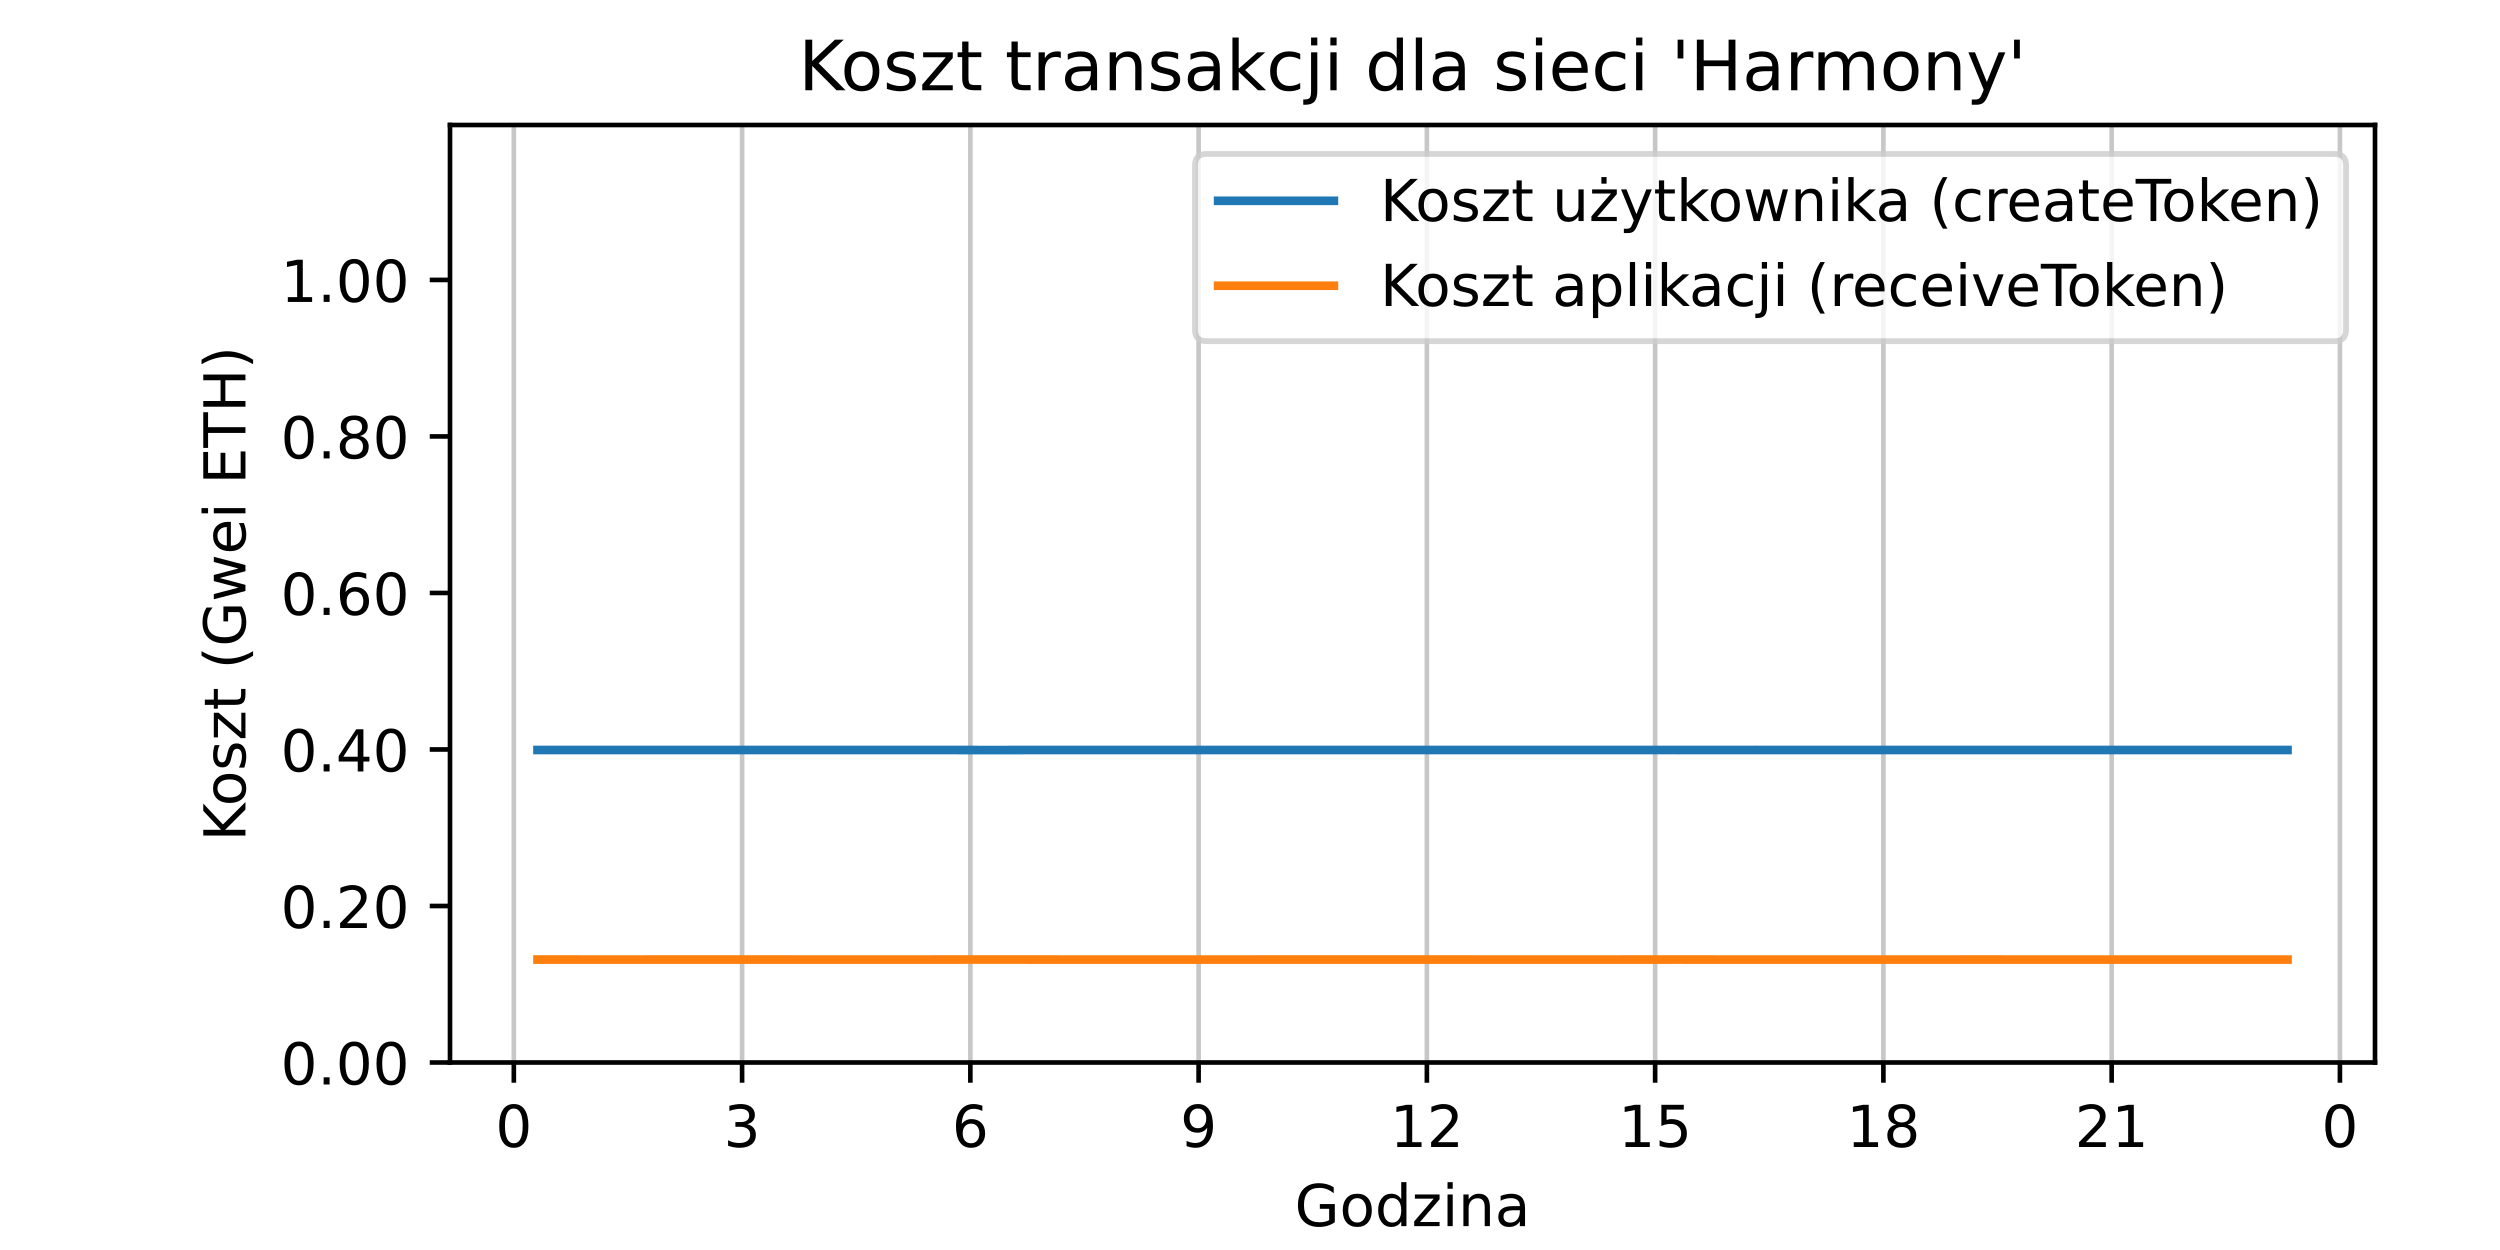
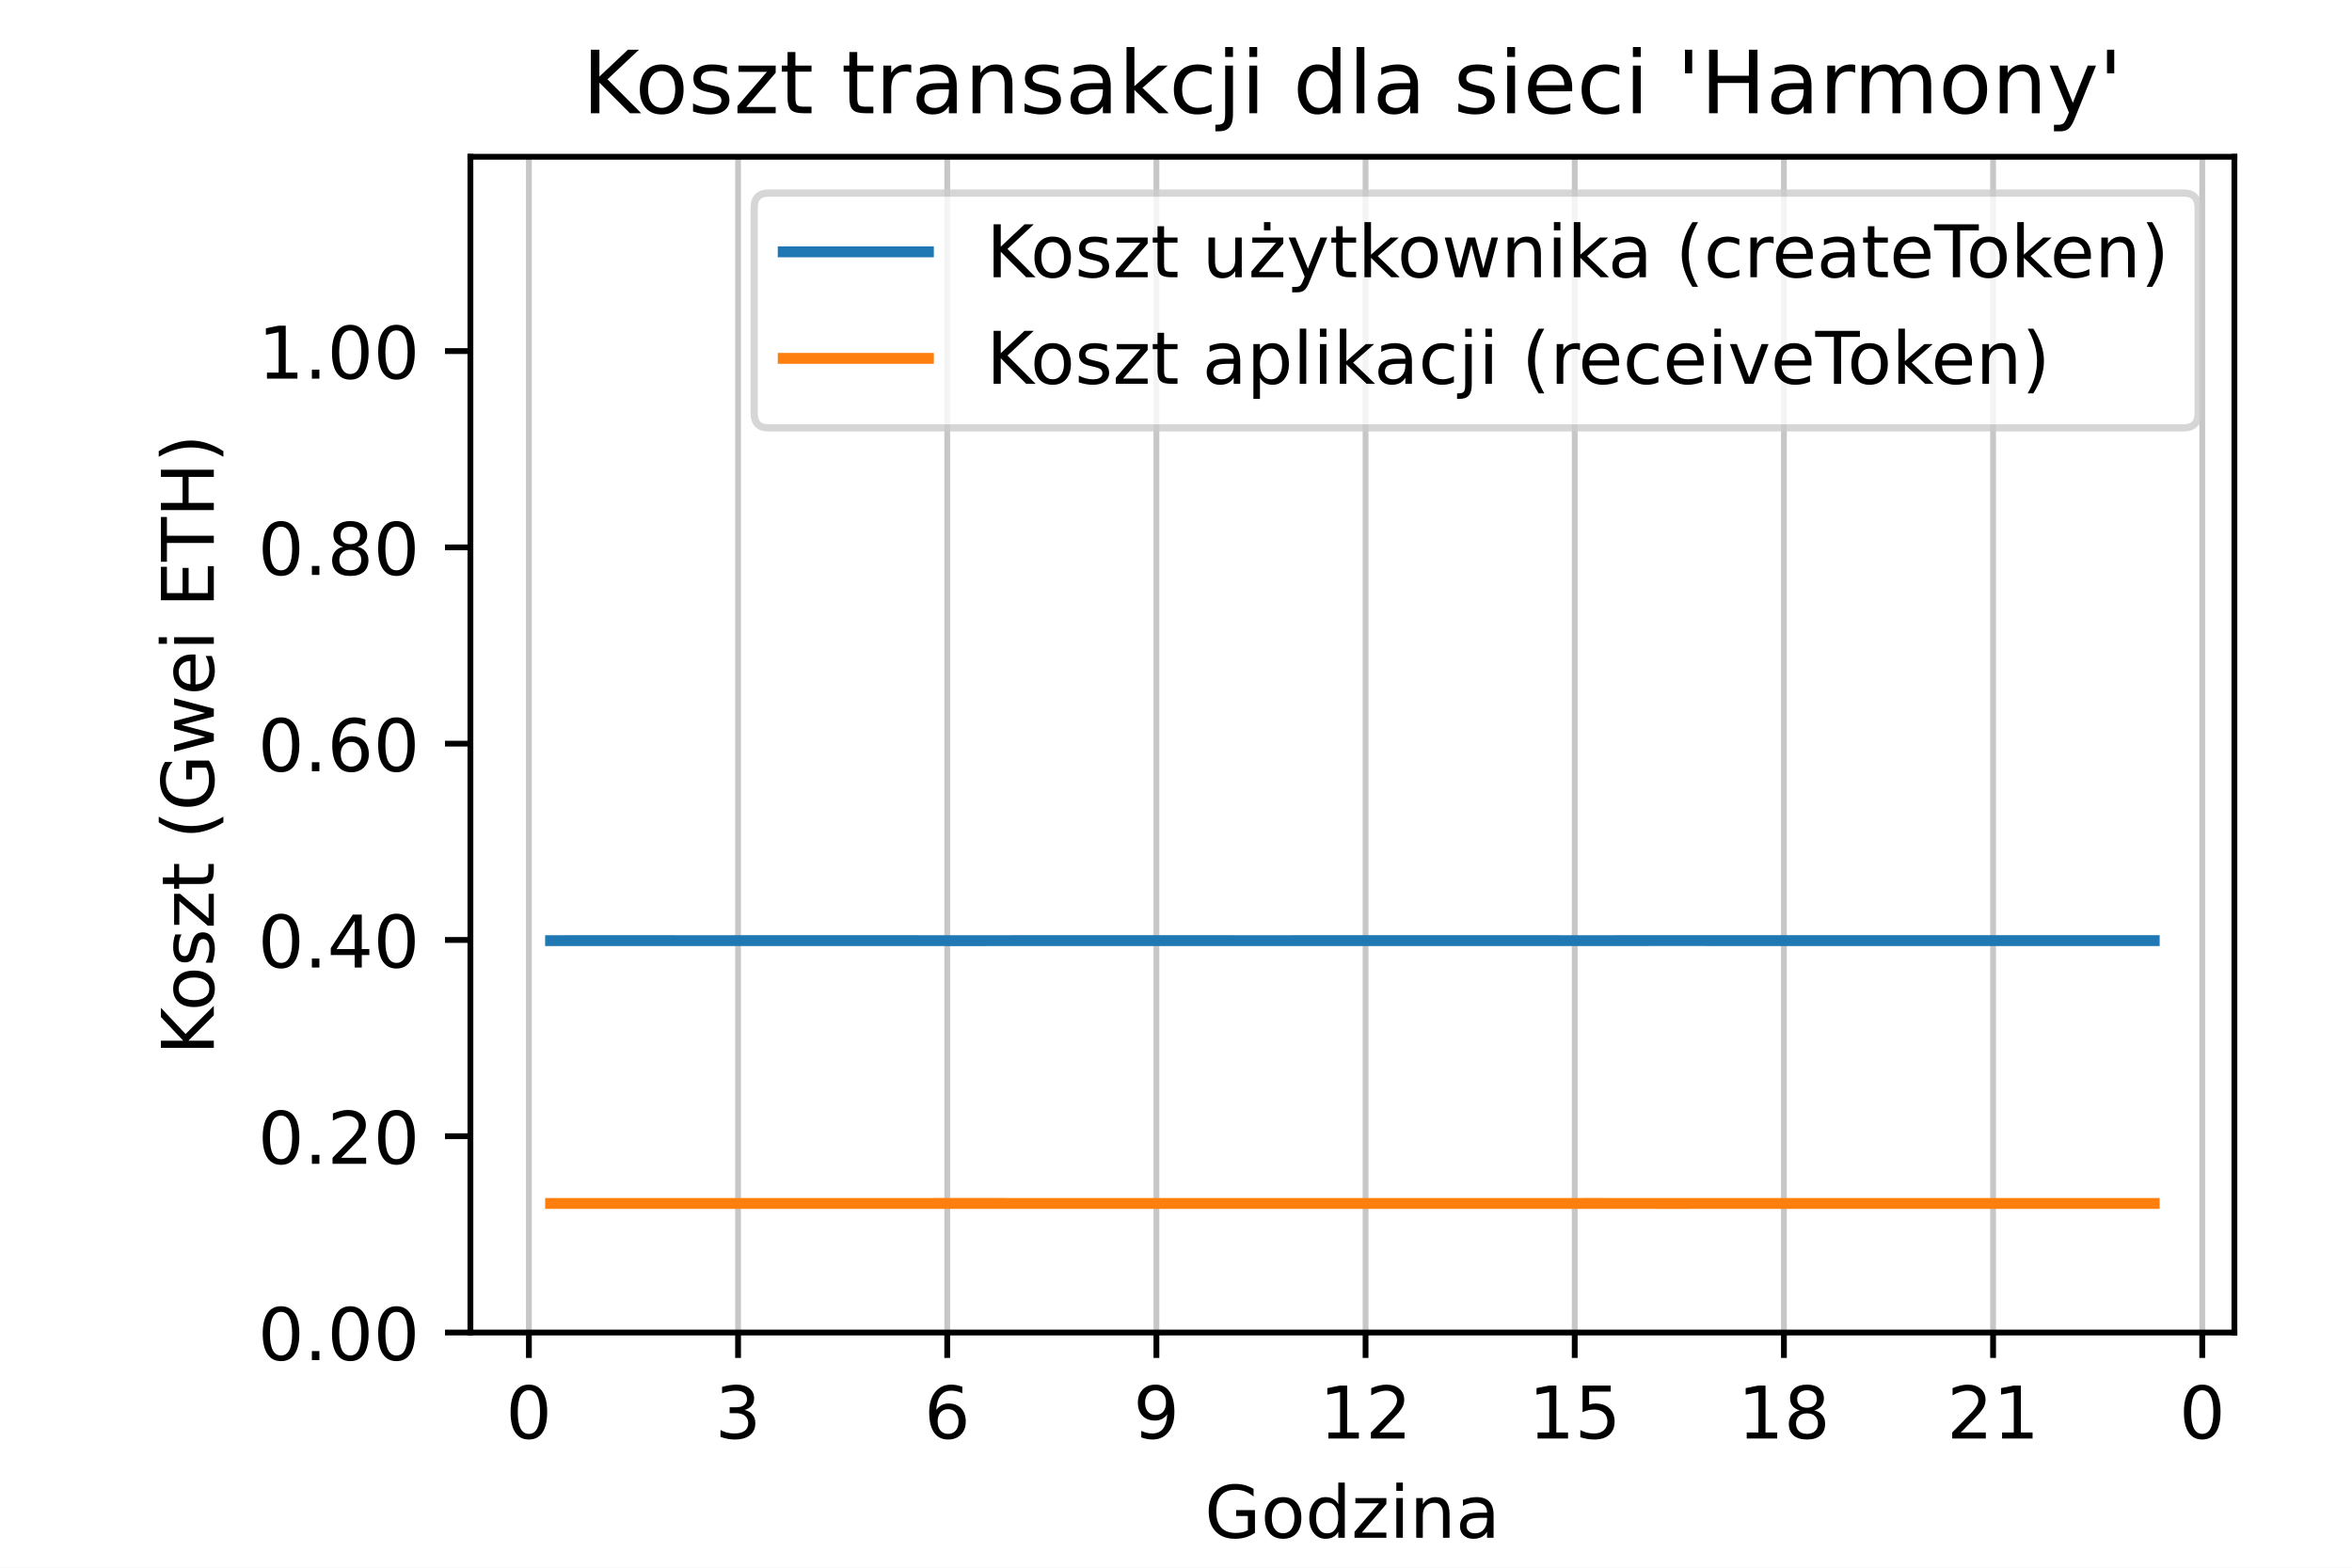
- <svg xmlns="http://www.w3.org/2000/svg" xmlns:xlink="http://www.w3.org/1999/xlink" width="432pt" height="216pt" viewBox="0 0 432 216" version="1.1">
+ <svg xmlns="http://www.w3.org/2000/svg" xmlns:xlink="http://www.w3.org/1999/xlink" width="324pt" height="216pt" viewBox="0 0 324 216" version="1.1">
  <defs>
    <style type="text/css">*{stroke-linejoin: round; stroke-linecap: butt}</style>
  </defs>
  <g id="figure_1">
    <g id="patch_1">
-       <path d="M 0 216  L 432 216  L 432 0  L 0 0  z " style="fill: #ffffff" />
+       <path d="M 0 216  L 324 216  L 324 0  L 0 0  z " style="fill: #ffffff" />
    </g>
    <g id="axes_1">
      <g id="patch_2">
-         <path d="M 77.76 183.6  L 410.4 183.6  L 410.4 21.6  L 77.76 21.6  z " style="fill: #ffffff" />
+         <path d="M 64.8 183.6  L 307.8 183.6  L 307.8 21.6  L 64.8 21.6  z " style="fill: #ffffff" />
      </g>
      <g id="matplotlib.axis_1">
        <g id="xtick_1">
          <g id="line2d_1">
-             <path d="M 88.79 183.6  L 88.79 21.6  " clip-path="url(#pf410d62189)" style="fill: none; stroke: #b0b0b0; stroke-opacity: 0.7; stroke-width: 0.8; stroke-linecap: square" />
+             <path d="M 72.857 183.6  L 72.857 21.6  " clip-path="url(#p1c83e2b9f2)" style="fill: none; stroke: #b0b0b0; stroke-opacity: 0.7; stroke-width: 0.8; stroke-linecap: square" />
          </g>
          <g id="line2d_2">
            <defs>
-               <path id="meee31f889f" d="M 0 0  L 0 3.5  " style="stroke: #000000; stroke-width: 0.8" />
-             </defs>
-             <g>
-               <use xlink:href="#meee31f889f" x="88.79" y="183.6" style="stroke: #000000; stroke-width: 0.8" />
+               <path id="m990d6adb78" d="M 0 0  L 0 3.5  " style="stroke: #000000; stroke-width: 0.8" />
+             </defs>
+             <g>
+               <use xlink:href="#m990d6adb78" x="72.857" y="183.6" style="stroke: #000000; stroke-width: 0.8" />
            </g>
          </g>
          <g id="text_1">
-             <g transform="translate(85.60832 198.1984)scale(0.1 -0.1)">
+             <g transform="translate(69.67606 198.1984)scale(0.1 -0.1)">
              <defs>
                <path id="DejaVuSans-30" d="M 2034 4250  Q 1547 4250 1301 3770  Q 1056 3291 1056 2328  Q 1056 1369 1301 889  Q 1547 409 2034 409  Q 2525 409 2770 889  Q 3016 1369 3016 2328  Q 3016 3291 2770 3770  Q 2525 4250 2034 4250  z M 2034 4750  Q 2819 4750 3233 4129  Q 3647 3509 3647 2328  Q 3647 1150 3233 529  Q 2819 -91 2034 -91  Q 1250 -91 836 529  Q 422 1150 422 2328  Q 422 3509 836 4129  Q 1250 4750 2034 4750  z " transform="scale(0.015625)" />
              </defs>
              <use xlink:href="#DejaVuSans-30" />
            </g>
          </g>
        </g>
        <g id="xtick_2">
          <g id="line2d_3">
-             <path d="M 128.233 183.6  L 128.233 21.6  " clip-path="url(#pf410d62189)" style="fill: none; stroke: #b0b0b0; stroke-opacity: 0.7; stroke-width: 0.8; stroke-linecap: square" />
+             <path d="M 101.672 183.6  L 101.672 21.6  " clip-path="url(#p1c83e2b9f2)" style="fill: none; stroke: #b0b0b0; stroke-opacity: 0.7; stroke-width: 0.8; stroke-linecap: square" />
          </g>
          <g id="line2d_4">
            <g>
-               <use xlink:href="#meee31f889f" x="128.233" y="183.6" style="stroke: #000000; stroke-width: 0.8" />
+               <use xlink:href="#m990d6adb78" x="101.672" y="183.6" style="stroke: #000000; stroke-width: 0.8" />
            </g>
          </g>
          <g id="text_2">
-             <g transform="translate(125.0518 198.1984)scale(0.1 -0.1)">
+             <g transform="translate(98.49029 198.1984)scale(0.1 -0.1)">
              <defs>
                <path id="DejaVuSans-33" d="M 2597 2516  Q 3050 2419 3304 2112  Q 3559 1806 3559 1356  Q 3559 666 3084 287  Q 2609 -91 1734 -91  Q 1441 -91 1130 -33  Q 819 25 488 141  L 488 750  Q 750 597 1062 519  Q 1375 441 1716 441  Q 2309 441 2620 675  Q 2931 909 2931 1356  Q 2931 1769 2642 2001  Q 2353 2234 1838 2234  L 1294 2234  L 1294 2753  L 1863 2753  Q 2328 2753 2575 2939  Q 2822 3125 2822 3475  Q 2822 3834 2567 4026  Q 2313 4219 1838 4219  Q 1578 4219 1281 4162  Q 984 4106 628 3988  L 628 4550  Q 988 4650 1302 4700  Q 1616 4750 1894 4750  Q 2613 4750 3031 4423  Q 3450 4097 3450 3541  Q 3450 3153 3228 2886  Q 3006 2619 2597 2516  z " transform="scale(0.015625)" />
              </defs>
              <use xlink:href="#DejaVuSans-33" />
            </g>
          </g>
        </g>
        <g id="xtick_3">
          <g id="line2d_5">
-             <path d="M 167.677 183.6  L 167.677 21.6  " clip-path="url(#pf410d62189)" style="fill: none; stroke: #b0b0b0; stroke-opacity: 0.7; stroke-width: 0.8; stroke-linecap: square" />
+             <path d="M 130.486 183.6  L 130.486 21.6  " clip-path="url(#p1c83e2b9f2)" style="fill: none; stroke: #b0b0b0; stroke-opacity: 0.7; stroke-width: 0.8; stroke-linecap: square" />
          </g>
          <g id="line2d_6">
            <g>
-               <use xlink:href="#meee31f889f" x="167.677" y="183.6" style="stroke: #000000; stroke-width: 0.8" />
+               <use xlink:href="#m990d6adb78" x="130.486" y="183.6" style="stroke: #000000; stroke-width: 0.8" />
            </g>
          </g>
          <g id="text_3">
-             <g transform="translate(164.4953 198.1984)scale(0.1 -0.1)">
+             <g transform="translate(127.3045 198.1984)scale(0.1 -0.1)">
              <defs>
                <path id="DejaVuSans-36" d="M 2113 2584  Q 1688 2584 1439 2293  Q 1191 2003 1191 1497  Q 1191 994 1439 701  Q 1688 409 2113 409  Q 2538 409 2786 701  Q 3034 994 3034 1497  Q 3034 2003 2786 2293  Q 2538 2584 2113 2584  z M 3366 4563  L 3366 3988  Q 3128 4100 2886 4159  Q 2644 4219 2406 4219  Q 1781 4219 1451 3797  Q 1122 3375 1075 2522  Q 1259 2794 1537 2939  Q 1816 3084 2150 3084  Q 2853 3084 3261 2657  Q 3669 2231 3669 1497  Q 3669 778 3244 343  Q 2819 -91 2113 -91  Q 1303 -91 875 529  Q 447 1150 447 2328  Q 447 3434 972 4092  Q 1497 4750 2381 4750  Q 2619 4750 2861 4703  Q 3103 4656 3366 4563  z " transform="scale(0.015625)" />
              </defs>
              <use xlink:href="#DejaVuSans-36" />
            </g>
          </g>
        </g>
        <g id="xtick_4">
          <g id="line2d_7">
-             <path d="M 207.12 183.6  L 207.12 21.6  " clip-path="url(#pf410d62189)" style="fill: none; stroke: #b0b0b0; stroke-opacity: 0.7; stroke-width: 0.8; stroke-linecap: square" />
+             <path d="M 159.3 183.6  L 159.3 21.6  " clip-path="url(#p1c83e2b9f2)" style="fill: none; stroke: #b0b0b0; stroke-opacity: 0.7; stroke-width: 0.8; stroke-linecap: square" />
          </g>
          <g id="line2d_8">
            <g>
-               <use xlink:href="#meee31f889f" x="207.12" y="183.6" style="stroke: #000000; stroke-width: 0.8" />
+               <use xlink:href="#m990d6adb78" x="159.3" y="183.6" style="stroke: #000000; stroke-width: 0.8" />
            </g>
          </g>
          <g id="text_4">
-             <g transform="translate(203.9387 198.1984)scale(0.1 -0.1)">
+             <g transform="translate(156.1188 198.1984)scale(0.1 -0.1)">
              <defs>
                <path id="DejaVuSans-39" d="M 703 97  L 703 672  Q 941 559 1184 500  Q 1428 441 1663 441  Q 2288 441 2617 861  Q 2947 1281 2994 2138  Q 2813 1869 2534 1725  Q 2256 1581 1919 1581  Q 1219 1581 811 2004  Q 403 2428 403 3163  Q 403 3881 828 4315  Q 1253 4750 1959 4750  Q 2769 4750 3195 4129  Q 3622 3509 3622 2328  Q 3622 1225 3098 567  Q 2575 -91 1691 -91  Q 1453 -91 1209 -44  Q 966 3 703 97  z M 1959 2075  Q 2384 2075 2632 2365  Q 2881 2656 2881 3163  Q 2881 3666 2632 3958  Q 2384 4250 1959 4250  Q 1534 4250 1286 3958  Q 1038 3666 1038 3163  Q 1038 2656 1286 2365  Q 1534 2075 1959 2075  z " transform="scale(0.015625)" />
              </defs>
              <use xlink:href="#DejaVuSans-39" />
            </g>
          </g>
        </g>
        <g id="xtick_5">
          <g id="line2d_9">
-             <path d="M 246.563 183.6  L 246.563 21.6  " clip-path="url(#pf410d62189)" style="fill: none; stroke: #b0b0b0; stroke-opacity: 0.7; stroke-width: 0.8; stroke-linecap: square" />
+             <path d="M 188.114 183.6  L 188.114 21.6  " clip-path="url(#p1c83e2b9f2)" style="fill: none; stroke: #b0b0b0; stroke-opacity: 0.7; stroke-width: 0.8; stroke-linecap: square" />
          </g>
          <g id="line2d_10">
            <g>
-               <use xlink:href="#meee31f889f" x="246.563" y="183.6" style="stroke: #000000; stroke-width: 0.8" />
+               <use xlink:href="#m990d6adb78" x="188.114" y="183.6" style="stroke: #000000; stroke-width: 0.8" />
            </g>
          </g>
          <g id="text_5">
-             <g transform="translate(240.201 198.1984)scale(0.1 -0.1)">
+             <g transform="translate(181.7517 198.1984)scale(0.1 -0.1)">
              <defs>
                <path id="DejaVuSans-31" d="M 794 531  L 1825 531  L 1825 4091  L 703 3866  L 703 4441  L 1819 4666  L 2450 4666  L 2450 531  L 3481 531  L 3481 0  L 794 0  L 794 531  z " transform="scale(0.015625)" />
                <path id="DejaVuSans-32" d="M 1228 531  L 3431 531  L 3431 0  L 469 0  L 469 531  Q 828 903 1448 1529  Q 2069 2156 2228 2338  Q 2531 2678 2651 2914  Q 2772 3150 2772 3378  Q 2772 3750 2511 3984  Q 2250 4219 1831 4219  Q 1534 4219 1204 4116  Q 875 4013 500 3803  L 500 4441  Q 881 4594 1212 4672  Q 1544 4750 1819 4750  Q 2544 4750 2975 4387  Q 3406 4025 3406 3419  Q 3406 3131 3298 2873  Q 3191 2616 2906 2266  Q 2828 2175 2409 1742  Q 1991 1309 1228 531  z " transform="scale(0.015625)" />
              </defs>
              <use xlink:href="#DejaVuSans-31" />
              <use xlink:href="#DejaVuSans-32" x="63.623" />
            </g>
          </g>
        </g>
        <g id="xtick_6">
          <g id="line2d_11">
-             <path d="M 286.007 183.6  L 286.007 21.6  " clip-path="url(#pf410d62189)" style="fill: none; stroke: #b0b0b0; stroke-opacity: 0.7; stroke-width: 0.8; stroke-linecap: square" />
+             <path d="M 216.928 183.6  L 216.928 21.6  " clip-path="url(#p1c83e2b9f2)" style="fill: none; stroke: #b0b0b0; stroke-opacity: 0.7; stroke-width: 0.8; stroke-linecap: square" />
          </g>
          <g id="line2d_12">
            <g>
-               <use xlink:href="#meee31f889f" x="286.007" y="183.6" style="stroke: #000000; stroke-width: 0.8" />
+               <use xlink:href="#m990d6adb78" x="216.928" y="183.6" style="stroke: #000000; stroke-width: 0.8" />
            </g>
          </g>
          <g id="text_6">
-             <g transform="translate(279.6445 198.1984)scale(0.1 -0.1)">
+             <g transform="translate(210.566 198.1984)scale(0.1 -0.1)">
              <defs>
                <path id="DejaVuSans-35" d="M 691 4666  L 3169 4666  L 3169 4134  L 1269 4134  L 1269 2991  Q 1406 3038 1543 3061  Q 1681 3084 1819 3084  Q 2600 3084 3056 2656  Q 3513 2228 3513 1497  Q 3513 744 3044 326  Q 2575 -91 1722 -91  Q 1428 -91 1123 -41  Q 819 9 494 109  L 494 744  Q 775 591 1075 516  Q 1375 441 1709 441  Q 2250 441 2565 725  Q 2881 1009 2881 1497  Q 2881 1984 2565 2268  Q 2250 2553 1709 2553  Q 1456 2553 1204 2497  Q 953 2441 691 2322  L 691 4666  z " transform="scale(0.015625)" />
              </defs>
              <use xlink:href="#DejaVuSans-31" />
              <use xlink:href="#DejaVuSans-35" x="63.623" />
            </g>
          </g>
        </g>
        <g id="xtick_7">
          <g id="line2d_13">
-             <path d="M 325.45 183.6  L 325.45 21.6  " clip-path="url(#pf410d62189)" style="fill: none; stroke: #b0b0b0; stroke-opacity: 0.7; stroke-width: 0.8; stroke-linecap: square" />
+             <path d="M 245.743 183.6  L 245.743 21.6  " clip-path="url(#p1c83e2b9f2)" style="fill: none; stroke: #b0b0b0; stroke-opacity: 0.7; stroke-width: 0.8; stroke-linecap: square" />
          </g>
          <g id="line2d_14">
            <g>
-               <use xlink:href="#meee31f889f" x="325.45" y="183.6" style="stroke: #000000; stroke-width: 0.8" />
+               <use xlink:href="#m990d6adb78" x="245.743" y="183.6" style="stroke: #000000; stroke-width: 0.8" />
            </g>
          </g>
          <g id="text_7">
-             <g transform="translate(319.0879 198.1984)scale(0.1 -0.1)">
+             <g transform="translate(239.3802 198.1984)scale(0.1 -0.1)">
              <defs>
                <path id="DejaVuSans-38" d="M 2034 2216  Q 1584 2216 1326 1975  Q 1069 1734 1069 1313  Q 1069 891 1326 650  Q 1584 409 2034 409  Q 2484 409 2743 651  Q 3003 894 3003 1313  Q 3003 1734 2745 1975  Q 2488 2216 2034 2216  z M 1403 2484  Q 997 2584 770 2862  Q 544 3141 544 3541  Q 544 4100 942 4425  Q 1341 4750 2034 4750  Q 2731 4750 3128 4425  Q 3525 4100 3525 3541  Q 3525 3141 3298 2862  Q 3072 2584 2669 2484  Q 3125 2378 3379 2068  Q 3634 1759 3634 1313  Q 3634 634 3220 271  Q 2806 -91 2034 -91  Q 1263 -91 848 271  Q 434 634 434 1313  Q 434 1759 690 2068  Q 947 2378 1403 2484  z M 1172 3481  Q 1172 3119 1398 2916  Q 1625 2713 2034 2713  Q 2441 2713 2670 2916  Q 2900 3119 2900 3481  Q 2900 3844 2670 4047  Q 2441 4250 2034 4250  Q 1625 4250 1398 4047  Q 1172 3844 1172 3481  z " transform="scale(0.015625)" />
              </defs>
              <use xlink:href="#DejaVuSans-31" />
              <use xlink:href="#DejaVuSans-38" x="63.623" />
            </g>
          </g>
        </g>
        <g id="xtick_8">
          <g id="line2d_15">
-             <path d="M 364.894 183.6  L 364.894 21.6  " clip-path="url(#pf410d62189)" style="fill: none; stroke: #b0b0b0; stroke-opacity: 0.7; stroke-width: 0.8; stroke-linecap: square" />
+             <path d="M 274.557 183.6  L 274.557 21.6  " clip-path="url(#p1c83e2b9f2)" style="fill: none; stroke: #b0b0b0; stroke-opacity: 0.7; stroke-width: 0.8; stroke-linecap: square" />
          </g>
          <g id="line2d_16">
            <g>
-               <use xlink:href="#meee31f889f" x="364.894" y="183.6" style="stroke: #000000; stroke-width: 0.8" />
+               <use xlink:href="#m990d6adb78" x="274.557" y="183.6" style="stroke: #000000; stroke-width: 0.8" />
            </g>
          </g>
          <g id="text_8">
-             <g transform="translate(358.5314 198.1984)scale(0.1 -0.1)">
+             <g transform="translate(268.1944 198.1984)scale(0.1 -0.1)">
              <use xlink:href="#DejaVuSans-32" />
              <use xlink:href="#DejaVuSans-31" x="63.623" />
            </g>
          </g>
        </g>
        <g id="xtick_9">
          <g id="line2d_17">
-             <path d="M 404.337 183.6  L 404.337 21.6  " clip-path="url(#pf410d62189)" style="fill: none; stroke: #b0b0b0; stroke-opacity: 0.7; stroke-width: 0.8; stroke-linecap: square" />
+             <path d="M 303.371 183.6  L 303.371 21.6  " clip-path="url(#p1c83e2b9f2)" style="fill: none; stroke: #b0b0b0; stroke-opacity: 0.7; stroke-width: 0.8; stroke-linecap: square" />
          </g>
          <g id="line2d_18">
            <g>
-               <use xlink:href="#meee31f889f" x="404.337" y="183.6" style="stroke: #000000; stroke-width: 0.8" />
+               <use xlink:href="#m990d6adb78" x="303.371" y="183.6" style="stroke: #000000; stroke-width: 0.8" />
            </g>
          </g>
          <g id="text_9">
-             <g transform="translate(401.1561 198.1984)scale(0.1 -0.1)">
+             <g transform="translate(300.1899 198.1984)scale(0.1 -0.1)">
              <use xlink:href="#DejaVuSans-30" />
            </g>
          </g>
        </g>
        <g id="text_10">
-           <g transform="translate(223.7261 211.8766)scale(0.1 -0.1)">
+           <g transform="translate(165.9461 211.8766)scale(0.1 -0.1)">
            <defs>
              <path id="DejaVuSans-47" d="M 3809 666  L 3809 1919  L 2778 1919  L 2778 2438  L 4434 2438  L 4434 434  Q 4069 175 3628 42  Q 3188 -91 2688 -91  Q 1594 -91 976 548  Q 359 1188 359 2328  Q 359 3472 976 4111  Q 1594 4750 2688 4750  Q 3144 4750 3555 4637  Q 3966 4525 4313 4306  L 4313 3634  Q 3963 3931 3569 4081  Q 3175 4231 2741 4231  Q 1884 4231 1454 3753  Q 1025 3275 1025 2328  Q 1025 1384 1454 906  Q 1884 428 2741 428  Q 3075 428 3337 486  Q 3600 544 3809 666  z " transform="scale(0.015625)" />
              <path id="DejaVuSans-6f" d="M 1959 3097  Q 1497 3097 1228 2736  Q 959 2375 959 1747  Q 959 1119 1226 758  Q 1494 397 1959 397  Q 2419 397 2687 759  Q 2956 1122 2956 1747  Q 2956 2369 2687 2733  Q 2419 3097 1959 3097  z M 1959 3584  Q 2709 3584 3137 3096  Q 3566 2609 3566 1747  Q 3566 888 3137 398  Q 2709 -91 1959 -91  Q 1206 -91 779 398  Q 353 888 353 1747  Q 353 2609 779 3096  Q 1206 3584 1959 3584  z " transform="scale(0.015625)" />
              <path id="DejaVuSans-64" d="M 2906 2969  L 2906 4863  L 3481 4863  L 3481 0  L 2906 0  L 2906 525  Q 2725 213 2448 61  Q 2172 -91 1784 -91  Q 1150 -91 751 415  Q 353 922 353 1747  Q 353 2572 751 3078  Q 1150 3584 1784 3584  Q 2172 3584 2448 3432  Q 2725 3281 2906 2969  z M 947 1747  Q 947 1113 1208 752  Q 1469 391 1925 391  Q 2381 391 2643 752  Q 2906 1113 2906 1747  Q 2906 2381 2643 2742  Q 2381 3103 1925 3103  Q 1469 3103 1208 2742  Q 947 2381 947 1747  z " transform="scale(0.015625)" />
              <path id="DejaVuSans-7a" d="M 353 3500  L 3084 3500  L 3084 2975  L 922 459  L 3084 459  L 3084 0  L 275 0  L 275 525  L 2438 3041  L 353 3041  L 353 3500  z " transform="scale(0.015625)" />
              <path id="DejaVuSans-69" d="M 603 3500  L 1178 3500  L 1178 0  L 603 0  L 603 3500  z M 603 4863  L 1178 4863  L 1178 4134  L 603 4134  L 603 4863  z " transform="scale(0.015625)" />
              <path id="DejaVuSans-6e" d="M 3513 2113  L 3513 0  L 2938 0  L 2938 2094  Q 2938 2591 2744 2837  Q 2550 3084 2163 3084  Q 1697 3084 1428 2787  Q 1159 2491 1159 1978  L 1159 0  L 581 0  L 581 3500  L 1159 3500  L 1159 2956  Q 1366 3272 1645 3428  Q 1925 3584 2291 3584  Q 2894 3584 3203 3211  Q 3513 2838 3513 2113  z " transform="scale(0.015625)" />
              <path id="DejaVuSans-61" d="M 2194 1759  Q 1497 1759 1228 1600  Q 959 1441 959 1056  Q 959 750 1161 570  Q 1363 391 1709 391  Q 2188 391 2477 730  Q 2766 1069 2766 1631  L 2766 1759  L 2194 1759  z M 3341 1997  L 3341 0  L 2766 0  L 2766 531  Q 2569 213 2275 61  Q 1981 -91 1556 -91  Q 1019 -91 701 211  Q 384 513 384 1019  Q 384 1609 779 1909  Q 1175 2209 1959 2209  L 2766 2209  L 2766 2266  Q 2766 2663 2505 2880  Q 2244 3097 1772 3097  Q 1472 3097 1187 3025  Q 903 2953 641 2809  L 641 3341  Q 956 3463 1253 3523  Q 1550 3584 1831 3584  Q 2591 3584 2966 3190  Q 3341 2797 3341 1997  z " transform="scale(0.015625)" />
            </defs>
            <use xlink:href="#DejaVuSans-47" />
            <use xlink:href="#DejaVuSans-6f" x="77.49" />
            <use xlink:href="#DejaVuSans-64" x="138.672" />
            <use xlink:href="#DejaVuSans-7a" x="202.148" />
            <use xlink:href="#DejaVuSans-69" x="254.639" />
            <use xlink:href="#DejaVuSans-6e" x="282.422" />
            <use xlink:href="#DejaVuSans-61" x="345.801" />
          </g>
        </g>
      </g>
      <g id="matplotlib.axis_2">
        <g id="ytick_1">
          <g id="line2d_19">
            <defs>
-               <path id="me5f33f7301" d="M 0 0  L -3.5 0  " style="stroke: #000000; stroke-width: 0.8" />
-             </defs>
-             <g>
-               <use xlink:href="#me5f33f7301" x="77.76" y="183.6" style="stroke: #000000; stroke-width: 0.8" />
+               <path id="m5b95fe7ffd" d="M 0 0  L -3.5 0  " style="stroke: #000000; stroke-width: 0.8" />
+             </defs>
+             <g>
+               <use xlink:href="#m5b95fe7ffd" x="64.8" y="183.6" style="stroke: #000000; stroke-width: 0.8" />
            </g>
          </g>
          <g id="text_11">
-             <g transform="translate(48.49437 187.3992)scale(0.1 -0.1)">
+             <g transform="translate(35.53437 187.3992)scale(0.1 -0.1)">
              <defs>
                <path id="DejaVuSans-2e" d="M 684 794  L 1344 794  L 1344 0  L 684 0  L 684 794  z " transform="scale(0.015625)" />
              </defs>
              <use xlink:href="#DejaVuSans-30" />
              <use xlink:href="#DejaVuSans-2e" x="63.623" />
              <use xlink:href="#DejaVuSans-30" x="95.41" />
              <use xlink:href="#DejaVuSans-30" x="159.033" />
            </g>
          </g>
        </g>
        <g id="ytick_2">
          <g id="line2d_20">
            <g>
-               <use xlink:href="#me5f33f7301" x="77.76" y="156.554" style="stroke: #000000; stroke-width: 0.8" />
+               <use xlink:href="#m5b95fe7ffd" x="64.8" y="156.554" style="stroke: #000000; stroke-width: 0.8" />
            </g>
          </g>
          <g id="text_12">
-             <g transform="translate(48.49437 160.3534)scale(0.1 -0.1)">
+             <g transform="translate(35.53437 160.3534)scale(0.1 -0.1)">
              <use xlink:href="#DejaVuSans-30" />
              <use xlink:href="#DejaVuSans-2e" x="63.623" />
              <use xlink:href="#DejaVuSans-32" x="95.41" />
              <use xlink:href="#DejaVuSans-30" x="159.033" />
            </g>
          </g>
        </g>
        <g id="ytick_3">
          <g id="line2d_21">
            <g>
-               <use xlink:href="#me5f33f7301" x="77.76" y="129.508" style="stroke: #000000; stroke-width: 0.8" />
+               <use xlink:href="#m5b95fe7ffd" x="64.8" y="129.508" style="stroke: #000000; stroke-width: 0.8" />
            </g>
          </g>
          <g id="text_13">
-             <g transform="translate(48.49437 133.3075)scale(0.1 -0.1)">
+             <g transform="translate(35.53437 133.3075)scale(0.1 -0.1)">
              <defs>
                <path id="DejaVuSans-34" d="M 2419 4116  L 825 1625  L 2419 1625  L 2419 4116  z M 2253 4666  L 3047 4666  L 3047 1625  L 3713 1625  L 3713 1100  L 3047 1100  L 3047 0  L 2419 0  L 2419 1100  L 313 1100  L 313 1709  L 2253 4666  z " transform="scale(0.015625)" />
              </defs>
              <use xlink:href="#DejaVuSans-30" />
              <use xlink:href="#DejaVuSans-2e" x="63.623" />
              <use xlink:href="#DejaVuSans-34" x="95.41" />
              <use xlink:href="#DejaVuSans-30" x="159.033" />
            </g>
          </g>
        </g>
        <g id="ytick_4">
          <g id="line2d_22">
            <g>
-               <use xlink:href="#me5f33f7301" x="77.76" y="102.462" style="stroke: #000000; stroke-width: 0.8" />
+               <use xlink:href="#m5b95fe7ffd" x="64.8" y="102.462" style="stroke: #000000; stroke-width: 0.8" />
            </g>
          </g>
          <g id="text_14">
-             <g transform="translate(48.49437 106.2616)scale(0.1 -0.1)">
+             <g transform="translate(35.53437 106.2616)scale(0.1 -0.1)">
              <use xlink:href="#DejaVuSans-30" />
              <use xlink:href="#DejaVuSans-2e" x="63.623" />
              <use xlink:href="#DejaVuSans-36" x="95.41" />
              <use xlink:href="#DejaVuSans-30" x="159.033" />
            </g>
          </g>
        </g>
        <g id="ytick_5">
          <g id="line2d_23">
            <g>
-               <use xlink:href="#me5f33f7301" x="77.76" y="75.417" style="stroke: #000000; stroke-width: 0.8" />
+               <use xlink:href="#m5b95fe7ffd" x="64.8" y="75.417" style="stroke: #000000; stroke-width: 0.8" />
            </g>
          </g>
          <g id="text_15">
-             <g transform="translate(48.49437 79.21579)scale(0.1 -0.1)">
+             <g transform="translate(35.53437 79.21579)scale(0.1 -0.1)">
              <use xlink:href="#DejaVuSans-30" />
              <use xlink:href="#DejaVuSans-2e" x="63.623" />
              <use xlink:href="#DejaVuSans-38" x="95.41" />
              <use xlink:href="#DejaVuSans-30" x="159.033" />
            </g>
          </g>
        </g>
        <g id="ytick_6">
          <g id="line2d_24">
            <g>
-               <use xlink:href="#me5f33f7301" x="77.76" y="48.371" style="stroke: #000000; stroke-width: 0.8" />
+               <use xlink:href="#m5b95fe7ffd" x="64.8" y="48.371" style="stroke: #000000; stroke-width: 0.8" />
            </g>
          </g>
          <g id="text_16">
-             <g transform="translate(48.49437 52.16994)scale(0.1 -0.1)">
+             <g transform="translate(35.53437 52.16994)scale(0.1 -0.1)">
              <use xlink:href="#DejaVuSans-31" />
              <use xlink:href="#DejaVuSans-2e" x="63.623" />
              <use xlink:href="#DejaVuSans-30" x="95.41" />
              <use xlink:href="#DejaVuSans-30" x="159.033" />
            </g>
          </g>
        </g>
        <g id="text_17">
-           <g transform="translate(42.41469 145.3594)rotate(-90)scale(0.1 -0.1)">
+           <g transform="translate(29.45469 145.3594)rotate(-90)scale(0.1 -0.1)">
            <defs>
              <path id="DejaVuSans-4b" d="M 628 4666  L 1259 4666  L 1259 2694  L 3353 4666  L 4166 4666  L 1850 2491  L 4331 0  L 3500 0  L 1259 2247  L 1259 0  L 628 0  L 628 4666  z " transform="scale(0.015625)" />
              <path id="DejaVuSans-73" d="M 2834 3397  L 2834 2853  Q 2591 2978 2328 3040  Q 2066 3103 1784 3103  Q 1356 3103 1142 2972  Q 928 2841 928 2578  Q 928 2378 1081 2264  Q 1234 2150 1697 2047  L 1894 2003  Q 2506 1872 2764 1633  Q 3022 1394 3022 966  Q 3022 478 2636 193  Q 2250 -91 1575 -91  Q 1294 -91 989 -36  Q 684 19 347 128  L 347 722  Q 666 556 975 473  Q 1284 391 1588 391  Q 1994 391 2212 530  Q 2431 669 2431 922  Q 2431 1156 2273 1281  Q 2116 1406 1581 1522  L 1381 1569  Q 847 1681 609 1914  Q 372 2147 372 2553  Q 372 3047 722 3315  Q 1072 3584 1716 3584  Q 2034 3584 2315 3537  Q 2597 3491 2834 3397  z " transform="scale(0.015625)" />
              <path id="DejaVuSans-74" d="M 1172 4494  L 1172 3500  L 2356 3500  L 2356 3053  L 1172 3053  L 1172 1153  Q 1172 725 1289 603  Q 1406 481 1766 481  L 2356 481  L 2356 0  L 1766 0  Q 1100 0 847 248  Q 594 497 594 1153  L 594 3053  L 172 3053  L 172 3500  L 594 3500  L 594 4494  L 1172 4494  z " transform="scale(0.015625)" />
              <path id="DejaVuSans-20" transform="scale(0.015625)" />
              <path id="DejaVuSans-28" d="M 1984 4856  Q 1566 4138 1362 3434  Q 1159 2731 1159 2009  Q 1159 1288 1364 580  Q 1569 -128 1984 -844  L 1484 -844  Q 1016 -109 783 600  Q 550 1309 550 2009  Q 550 2706 781 3412  Q 1013 4119 1484 4856  L 1984 4856  z " transform="scale(0.015625)" />
              <path id="DejaVuSans-77" d="M 269 3500  L 844 3500  L 1563 769  L 2278 3500  L 2956 3500  L 3675 769  L 4391 3500  L 4966 3500  L 4050 0  L 3372 0  L 2619 2869  L 1863 0  L 1184 0  L 269 3500  z " transform="scale(0.015625)" />
              <path id="DejaVuSans-65" d="M 3597 1894  L 3597 1613  L 953 1613  Q 991 1019 1311 708  Q 1631 397 2203 397  Q 2534 397 2845 478  Q 3156 559 3463 722  L 3463 178  Q 3153 47 2828 -22  Q 2503 -91 2169 -91  Q 1331 -91 842 396  Q 353 884 353 1716  Q 353 2575 817 3079  Q 1281 3584 2069 3584  Q 2775 3584 3186 3129  Q 3597 2675 3597 1894  z M 3022 2063  Q 3016 2534 2758 2815  Q 2500 3097 2075 3097  Q 1594 3097 1305 2825  Q 1016 2553 972 2059  L 3022 2063  z " transform="scale(0.015625)" />
              <path id="DejaVuSans-45" d="M 628 4666  L 3578 4666  L 3578 4134  L 1259 4134  L 1259 2753  L 3481 2753  L 3481 2222  L 1259 2222  L 1259 531  L 3634 531  L 3634 0  L 628 0  L 628 4666  z " transform="scale(0.015625)" />
              <path id="DejaVuSans-54" d="M -19 4666  L 3928 4666  L 3928 4134  L 2272 4134  L 2272 0  L 1638 0  L 1638 4134  L -19 4134  L -19 4666  z " transform="scale(0.015625)" />
              <path id="DejaVuSans-48" d="M 628 4666  L 1259 4666  L 1259 2753  L 3553 2753  L 3553 4666  L 4184 4666  L 4184 0  L 3553 0  L 3553 2222  L 1259 2222  L 1259 0  L 628 0  L 628 4666  z " transform="scale(0.015625)" />
              <path id="DejaVuSans-29" d="M 513 4856  L 1013 4856  Q 1481 4119 1714 3412  Q 1947 2706 1947 2009  Q 1947 1309 1714 600  Q 1481 -109 1013 -844  L 513 -844  Q 928 -128 1133 580  Q 1338 1288 1338 2009  Q 1338 2731 1133 3434  Q 928 4138 513 4856  z " transform="scale(0.015625)" />
            </defs>
            <use xlink:href="#DejaVuSans-4b" />
            <use xlink:href="#DejaVuSans-6f" x="60.576" />
            <use xlink:href="#DejaVuSans-73" x="121.758" />
            <use xlink:href="#DejaVuSans-7a" x="173.857" />
            <use xlink:href="#DejaVuSans-74" x="226.348" />
            <use xlink:href="#DejaVuSans-20" x="265.557" />
            <use xlink:href="#DejaVuSans-28" x="297.344" />
            <use xlink:href="#DejaVuSans-47" x="336.357" />
            <use xlink:href="#DejaVuSans-77" x="413.848" />
            <use xlink:href="#DejaVuSans-65" x="495.635" />
            <use xlink:href="#DejaVuSans-69" x="557.158" />
            <use xlink:href="#DejaVuSans-20" x="584.941" />
            <use xlink:href="#DejaVuSans-45" x="616.729" />
            <use xlink:href="#DejaVuSans-54" x="679.912" />
            <use xlink:href="#DejaVuSans-48" x="740.996" />
            <use xlink:href="#DejaVuSans-29" x="816.191" />
          </g>
        </g>
      </g>
      <g id="line2d_25">
-         <path d="M 92.88 129.603  L 106.028 129.6  L 119.176 129.603  L 132.323 129.602  L 145.471 129.6  L 158.619 129.6  L 171.767 129.609  L 184.915 129.598  L 198.063 129.6  L 211.21 129.6  L 224.358 129.603  L 237.506 129.602  L 250.654 129.602  L 263.802 129.6  L 276.95 129.6  L 290.097 129.605  L 303.245 129.595  L 317.193 129.6  L 330.337 129.598  L 343.492 129.602  L 355.837 129.598  L 368.988 129.598  L 382.136 129.598  L 395.28 129.599  " clip-path="url(#pf410d62189)" style="fill: none; stroke: #1f77b4; stroke-width: 1.5; stroke-linecap: square" />
+         <path d="M 75.845 129.603  L 85.45 129.6  L 95.055 129.603  L 104.66 129.602  L 114.264 129.6  L 123.869 129.6  L 133.474 129.609  L 143.079 129.598  L 152.683 129.6  L 162.288 129.6  L 171.893 129.603  L 181.498 129.602  L 191.102 129.602  L 200.707 129.6  L 210.312 129.6  L 219.917 129.605  L 229.521 129.595  L 239.71 129.6  L 249.312 129.598  L 258.923 129.602  L 267.94 129.598  L 277.548 129.598  L 287.152 129.598  L 296.755 129.599  " clip-path="url(#p1c83e2b9f2)" style="fill: none; stroke: #1f77b4; stroke-width: 1.5; stroke-linecap: square" />
      </g>
      <g id="line2d_26">
-         <path d="M 92.88 165.813  L 106.028 165.815  L 119.176 165.813  L 132.323 165.814  L 145.471 165.815  L 158.619 165.815  L 171.767 165.81  L 184.915 165.815  L 198.063 165.815  L 211.21 165.815  L 224.358 165.813  L 237.506 165.814  L 250.654 165.814  L 263.802 165.815  L 276.95 165.815  L 290.097 165.812  L 303.245 165.817  L 317.193 165.815  L 330.337 165.815  L 343.492 165.814  L 355.837 165.816  L 368.988 165.815  L 382.136 165.815  L 395.28 165.815  " clip-path="url(#pf410d62189)" style="fill: none; stroke: #ff7f0e; stroke-width: 1.5; stroke-linecap: square" />
+         <path d="M 75.845 165.813  L 85.45 165.815  L 95.055 165.813  L 104.66 165.814  L 114.264 165.815  L 123.869 165.815  L 133.474 165.81  L 143.079 165.815  L 152.683 165.815  L 162.288 165.815  L 171.893 165.813  L 181.498 165.814  L 191.102 165.814  L 200.707 165.815  L 210.312 165.815  L 219.917 165.812  L 229.521 165.817  L 239.71 165.815  L 249.312 165.815  L 258.923 165.814  L 267.94 165.816  L 277.548 165.815  L 287.152 165.815  L 296.755 165.815  " clip-path="url(#p1c83e2b9f2)" style="fill: none; stroke: #ff7f0e; stroke-width: 1.5; stroke-linecap: square" />
      </g>
      <g id="patch_3">
-         <path d="M 77.76 183.6  L 77.76 21.6  " style="fill: none; stroke: #000000; stroke-width: 0.8; stroke-linejoin: miter; stroke-linecap: square" />
+         <path d="M 64.8 183.6  L 64.8 21.6  " style="fill: none; stroke: #000000; stroke-width: 0.8; stroke-linejoin: miter; stroke-linecap: square" />
      </g>
      <g id="patch_4">
-         <path d="M 410.4 183.6  L 410.4 21.6  " style="fill: none; stroke: #000000; stroke-width: 0.8; stroke-linejoin: miter; stroke-linecap: square" />
+         <path d="M 307.8 183.6  L 307.8 21.6  " style="fill: none; stroke: #000000; stroke-width: 0.8; stroke-linejoin: miter; stroke-linecap: square" />
      </g>
      <g id="patch_5">
-         <path d="M 77.76 183.6  L 410.4 183.6  " style="fill: none; stroke: #000000; stroke-width: 0.8; stroke-linejoin: miter; stroke-linecap: square" />
+         <path d="M 64.8 183.6  L 307.8 183.6  " style="fill: none; stroke: #000000; stroke-width: 0.8; stroke-linejoin: miter; stroke-linecap: square" />
      </g>
      <g id="patch_6">
-         <path d="M 77.76 21.6  L 410.4 21.6  " style="fill: none; stroke: #000000; stroke-width: 0.8; stroke-linejoin: miter; stroke-linecap: square" />
+         <path d="M 64.8 21.6  L 307.8 21.6  " style="fill: none; stroke: #000000; stroke-width: 0.8; stroke-linejoin: miter; stroke-linecap: square" />
      </g>
      <g id="text_18">
-         <g transform="translate(137.9906 15.6)scale(0.12 -0.12)">
+         <g transform="translate(80.21062 15.6)scale(0.12 -0.12)">
          <defs>
            <path id="DejaVuSans-72" d="M 2631 2963  Q 2534 3019 2420 3045  Q 2306 3072 2169 3072  Q 1681 3072 1420 2755  Q 1159 2438 1159 1844  L 1159 0  L 581 0  L 581 3500  L 1159 3500  L 1159 2956  Q 1341 3275 1631 3429  Q 1922 3584 2338 3584  Q 2397 3584 2469 3576  Q 2541 3569 2628 3553  L 2631 2963  z " transform="scale(0.015625)" />
            <path id="DejaVuSans-6b" d="M 581 4863  L 1159 4863  L 1159 1991  L 2875 3500  L 3609 3500  L 1753 1863  L 3688 0  L 2938 0  L 1159 1709  L 1159 0  L 581 0  L 581 4863  z " transform="scale(0.015625)" />
            <path id="DejaVuSans-63" d="M 3122 3366  L 3122 2828  Q 2878 2963 2633 3030  Q 2388 3097 2138 3097  Q 1578 3097 1268 2742  Q 959 2388 959 1747  Q 959 1106 1268 751  Q 1578 397 2138 397  Q 2388 397 2633 464  Q 2878 531 3122 666  L 3122 134  Q 2881 22 2623 -34  Q 2366 -91 2075 -91  Q 1284 -91 818 406  Q 353 903 353 1747  Q 353 2603 823 3093  Q 1294 3584 2113 3584  Q 2378 3584 2631 3529  Q 2884 3475 3122 3366  z " transform="scale(0.015625)" />
            <path id="DejaVuSans-6a" d="M 603 3500  L 1178 3500  L 1178 -63  Q 1178 -731 923 -1031  Q 669 -1331 103 -1331  L -116 -1331  L -116 -844  L 38 -844  Q 366 -844 484 -692  Q 603 -541 603 -63  L 603 3500  z M 603 4863  L 1178 4863  L 1178 4134  L 603 4134  L 603 4863  z " transform="scale(0.015625)" />
            <path id="DejaVuSans-6c" d="M 603 4863  L 1178 4863  L 1178 0  L 603 0  L 603 4863  z " transform="scale(0.015625)" />
            <path id="DejaVuSans-27" d="M 1147 4666  L 1147 2931  L 616 2931  L 616 4666  L 1147 4666  z " transform="scale(0.015625)" />
            <path id="DejaVuSans-6d" d="M 3328 2828  Q 3544 3216 3844 3400  Q 4144 3584 4550 3584  Q 5097 3584 5394 3201  Q 5691 2819 5691 2113  L 5691 0  L 5113 0  L 5113 2094  Q 5113 2597 4934 2840  Q 4756 3084 4391 3084  Q 3944 3084 3684 2787  Q 3425 2491 3425 1978  L 3425 0  L 2847 0  L 2847 2094  Q 2847 2600 2669 2842  Q 2491 3084 2119 3084  Q 1678 3084 1418 2786  Q 1159 2488 1159 1978  L 1159 0  L 581 0  L 581 3500  L 1159 3500  L 1159 2956  Q 1356 3278 1631 3431  Q 1906 3584 2284 3584  Q 2666 3584 2933 3390  Q 3200 3197 3328 2828  z " transform="scale(0.015625)" />
            <path id="DejaVuSans-79" d="M 2059 -325  Q 1816 -950 1584 -1140  Q 1353 -1331 966 -1331  L 506 -1331  L 506 -850  L 844 -850  Q 1081 -850 1212 -737  Q 1344 -625 1503 -206  L 1606 56  L 191 3500  L 800 3500  L 1894 763  L 2988 3500  L 3597 3500  L 2059 -325  z " transform="scale(0.015625)" />
          </defs>
          <use xlink:href="#DejaVuSans-4b" />
          <use xlink:href="#DejaVuSans-6f" x="60.576" />
          <use xlink:href="#DejaVuSans-73" x="121.758" />
          <use xlink:href="#DejaVuSans-7a" x="173.857" />
          <use xlink:href="#DejaVuSans-74" x="226.348" />
          <use xlink:href="#DejaVuSans-20" x="265.557" />
          <use xlink:href="#DejaVuSans-74" x="297.344" />
          <use xlink:href="#DejaVuSans-72" x="336.553" />
          <use xlink:href="#DejaVuSans-61" x="377.666" />
          <use xlink:href="#DejaVuSans-6e" x="438.945" />
          <use xlink:href="#DejaVuSans-73" x="502.324" />
          <use xlink:href="#DejaVuSans-61" x="554.424" />
          <use xlink:href="#DejaVuSans-6b" x="615.703" />
          <use xlink:href="#DejaVuSans-63" x="673.613" />
          <use xlink:href="#DejaVuSans-6a" x="728.594" />
          <use xlink:href="#DejaVuSans-69" x="756.377" />
          <use xlink:href="#DejaVuSans-20" x="784.16" />
          <use xlink:href="#DejaVuSans-64" x="815.947" />
          <use xlink:href="#DejaVuSans-6c" x="879.424" />
          <use xlink:href="#DejaVuSans-61" x="907.207" />
          <use xlink:href="#DejaVuSans-20" x="968.486" />
          <use xlink:href="#DejaVuSans-73" x="1000.273" />
          <use xlink:href="#DejaVuSans-69" x="1052.373" />
          <use xlink:href="#DejaVuSans-65" x="1080.156" />
          <use xlink:href="#DejaVuSans-63" x="1141.68" />
          <use xlink:href="#DejaVuSans-69" x="1196.66" />
          <use xlink:href="#DejaVuSans-20" x="1224.443" />
          <use xlink:href="#DejaVuSans-27" x="1256.23" />
          <use xlink:href="#DejaVuSans-48" x="1283.721" />
          <use xlink:href="#DejaVuSans-61" x="1358.916" />
          <use xlink:href="#DejaVuSans-72" x="1420.195" />
          <use xlink:href="#DejaVuSans-6d" x="1459.559" />
          <use xlink:href="#DejaVuSans-6f" x="1556.971" />
          <use xlink:href="#DejaVuSans-6e" x="1618.152" />
          <use xlink:href="#DejaVuSans-79" x="1681.531" />
          <use xlink:href="#DejaVuSans-27" x="1740.711" />
        </g>
      </g>
      <g id="legend_1">
        <g id="patch_7">
-           <path d="M 208.492 58.956  L 403.4 58.956  Q 405.4 58.956 405.4 56.956  L 405.4 28.6  Q 405.4 26.6 403.4 26.6  L 208.492 26.6  Q 206.492 26.6 206.492 28.6  L 206.492 56.956  Q 206.492 58.956 208.492 58.956  z " style="fill: #ffffff; opacity: 0.8; stroke: #cccccc; stroke-linejoin: miter" />
+           <path d="M 105.892 58.956  L 300.8 58.956  Q 302.8 58.956 302.8 56.956  L 302.8 28.6  Q 302.8 26.6 300.8 26.6  L 105.892 26.6  Q 103.892 26.6 103.892 28.6  L 103.892 56.956  Q 103.892 58.956 105.892 58.956  z " style="fill: #ffffff; opacity: 0.8; stroke: #cccccc; stroke-linejoin: miter" />
        </g>
        <g id="line2d_27">
-           <path d="M 210.492 34.698  L 220.492 34.698  L 230.492 34.698  " style="fill: none; stroke: #1f77b4; stroke-width: 1.5; stroke-linecap: square" />
+           <path d="M 107.892 34.698  L 117.892 34.698  L 127.892 34.698  " style="fill: none; stroke: #1f77b4; stroke-width: 1.5; stroke-linecap: square" />
        </g>
        <g id="text_19">
-           <g transform="translate(238.4922 38.19844)scale(0.1 -0.1)">
+           <g transform="translate(135.8922 38.19844)scale(0.1 -0.1)">
            <defs>
              <path id="DejaVuSans-75" d="M 544 1381  L 544 3500  L 1119 3500  L 1119 1403  Q 1119 906 1312 657  Q 1506 409 1894 409  Q 2359 409 2629 706  Q 2900 1003 2900 1516  L 2900 3500  L 3475 3500  L 3475 0  L 2900 0  L 2900 538  Q 2691 219 2414 64  Q 2138 -91 1772 -91  Q 1169 -91 856 284  Q 544 659 544 1381  z M 1991 3584  L 1991 3584  z " transform="scale(0.015625)" />
              <path id="DejaVuSans-17c" d="M 1378 4863  L 1953 4863  L 1953 4134  L 1378 4134  L 1378 4863  z M 1672 3584  L 1672 3584  z M 353 3500  L 3084 3500  L 3084 2975  L 922 459  L 3084 459  L 3084 0  L 275 0  L 275 525  L 2438 3041  L 353 3041  L 353 3500  z " transform="scale(0.015625)" />
            </defs>
            <use xlink:href="#DejaVuSans-4b" />
            <use xlink:href="#DejaVuSans-6f" x="60.576" />
            <use xlink:href="#DejaVuSans-73" x="121.758" />
            <use xlink:href="#DejaVuSans-7a" x="173.857" />
            <use xlink:href="#DejaVuSans-74" x="226.348" />
            <use xlink:href="#DejaVuSans-20" x="265.557" />
            <use xlink:href="#DejaVuSans-75" x="297.344" />
            <use xlink:href="#DejaVuSans-17c" x="360.723" />
            <use xlink:href="#DejaVuSans-79" x="413.213" />
            <use xlink:href="#DejaVuSans-74" x="472.393" />
            <use xlink:href="#DejaVuSans-6b" x="511.602" />
            <use xlink:href="#DejaVuSans-6f" x="565.887" />
            <use xlink:href="#DejaVuSans-77" x="627.068" />
            <use xlink:href="#DejaVuSans-6e" x="708.855" />
            <use xlink:href="#DejaVuSans-69" x="772.234" />
            <use xlink:href="#DejaVuSans-6b" x="800.018" />
            <use xlink:href="#DejaVuSans-61" x="856.178" />
            <use xlink:href="#DejaVuSans-20" x="917.457" />
            <use xlink:href="#DejaVuSans-28" x="949.244" />
            <use xlink:href="#DejaVuSans-63" x="988.258" />
            <use xlink:href="#DejaVuSans-72" x="1043.238" />
            <use xlink:href="#DejaVuSans-65" x="1082.102" />
            <use xlink:href="#DejaVuSans-61" x="1143.625" />
            <use xlink:href="#DejaVuSans-74" x="1204.904" />
            <use xlink:href="#DejaVuSans-65" x="1244.113" />
            <use xlink:href="#DejaVuSans-54" x="1305.637" />
            <use xlink:href="#DejaVuSans-6f" x="1349.721" />
            <use xlink:href="#DejaVuSans-6b" x="1410.902" />
            <use xlink:href="#DejaVuSans-65" x="1465.188" />
            <use xlink:href="#DejaVuSans-6e" x="1526.711" />
            <use xlink:href="#DejaVuSans-29" x="1590.09" />
          </g>
        </g>
        <g id="line2d_28">
-           <path d="M 210.492 49.377  L 220.492 49.377  L 230.492 49.377  " style="fill: none; stroke: #ff7f0e; stroke-width: 1.5; stroke-linecap: square" />
+           <path d="M 107.892 49.377  L 117.892 49.377  L 127.892 49.377  " style="fill: none; stroke: #ff7f0e; stroke-width: 1.5; stroke-linecap: square" />
        </g>
        <g id="text_20">
-           <g transform="translate(238.4922 52.87656)scale(0.1 -0.1)">
+           <g transform="translate(135.8922 52.87656)scale(0.1 -0.1)">
            <defs>
              <path id="DejaVuSans-70" d="M 1159 525  L 1159 -1331  L 581 -1331  L 581 3500  L 1159 3500  L 1159 2969  Q 1341 3281 1617 3432  Q 1894 3584 2278 3584  Q 2916 3584 3314 3078  Q 3713 2572 3713 1747  Q 3713 922 3314 415  Q 2916 -91 2278 -91  Q 1894 -91 1617 61  Q 1341 213 1159 525  z M 3116 1747  Q 3116 2381 2855 2742  Q 2594 3103 2138 3103  Q 1681 3103 1420 2742  Q 1159 2381 1159 1747  Q 1159 1113 1420 752  Q 1681 391 2138 391  Q 2594 391 2855 752  Q 3116 1113 3116 1747  z " transform="scale(0.015625)" />
              <path id="DejaVuSans-76" d="M 191 3500  L 800 3500  L 1894 563  L 2988 3500  L 3597 3500  L 2284 0  L 1503 0  L 191 3500  z " transform="scale(0.015625)" />
            </defs>
            <use xlink:href="#DejaVuSans-4b" />
            <use xlink:href="#DejaVuSans-6f" x="60.576" />
            <use xlink:href="#DejaVuSans-73" x="121.758" />
            <use xlink:href="#DejaVuSans-7a" x="173.857" />
            <use xlink:href="#DejaVuSans-74" x="226.348" />
            <use xlink:href="#DejaVuSans-20" x="265.557" />
            <use xlink:href="#DejaVuSans-61" x="297.344" />
            <use xlink:href="#DejaVuSans-70" x="358.623" />
            <use xlink:href="#DejaVuSans-6c" x="422.1" />
            <use xlink:href="#DejaVuSans-69" x="449.883" />
            <use xlink:href="#DejaVuSans-6b" x="477.666" />
            <use xlink:href="#DejaVuSans-61" x="533.826" />
            <use xlink:href="#DejaVuSans-63" x="595.105" />
            <use xlink:href="#DejaVuSans-6a" x="650.086" />
            <use xlink:href="#DejaVuSans-69" x="677.869" />
            <use xlink:href="#DejaVuSans-20" x="705.652" />
            <use xlink:href="#DejaVuSans-28" x="737.439" />
            <use xlink:href="#DejaVuSans-72" x="776.453" />
            <use xlink:href="#DejaVuSans-65" x="815.316" />
            <use xlink:href="#DejaVuSans-63" x="876.84" />
            <use xlink:href="#DejaVuSans-65" x="931.82" />
            <use xlink:href="#DejaVuSans-69" x="993.344" />
            <use xlink:href="#DejaVuSans-76" x="1021.127" />
            <use xlink:href="#DejaVuSans-65" x="1080.307" />
            <use xlink:href="#DejaVuSans-54" x="1141.83" />
            <use xlink:href="#DejaVuSans-6f" x="1185.914" />
            <use xlink:href="#DejaVuSans-6b" x="1247.096" />
            <use xlink:href="#DejaVuSans-65" x="1301.381" />
            <use xlink:href="#DejaVuSans-6e" x="1362.904" />
            <use xlink:href="#DejaVuSans-29" x="1426.283" />
          </g>
        </g>
      </g>
    </g>
  </g>
  <defs>
-     <clipPath id="pf410d62189">
-       <rect x="77.76" y="21.6" width="332.64" height="162" />
+     <clipPath id="p1c83e2b9f2">
+       <rect x="64.8" y="21.6" width="243" height="162" />
    </clipPath>
  </defs>
</svg>
